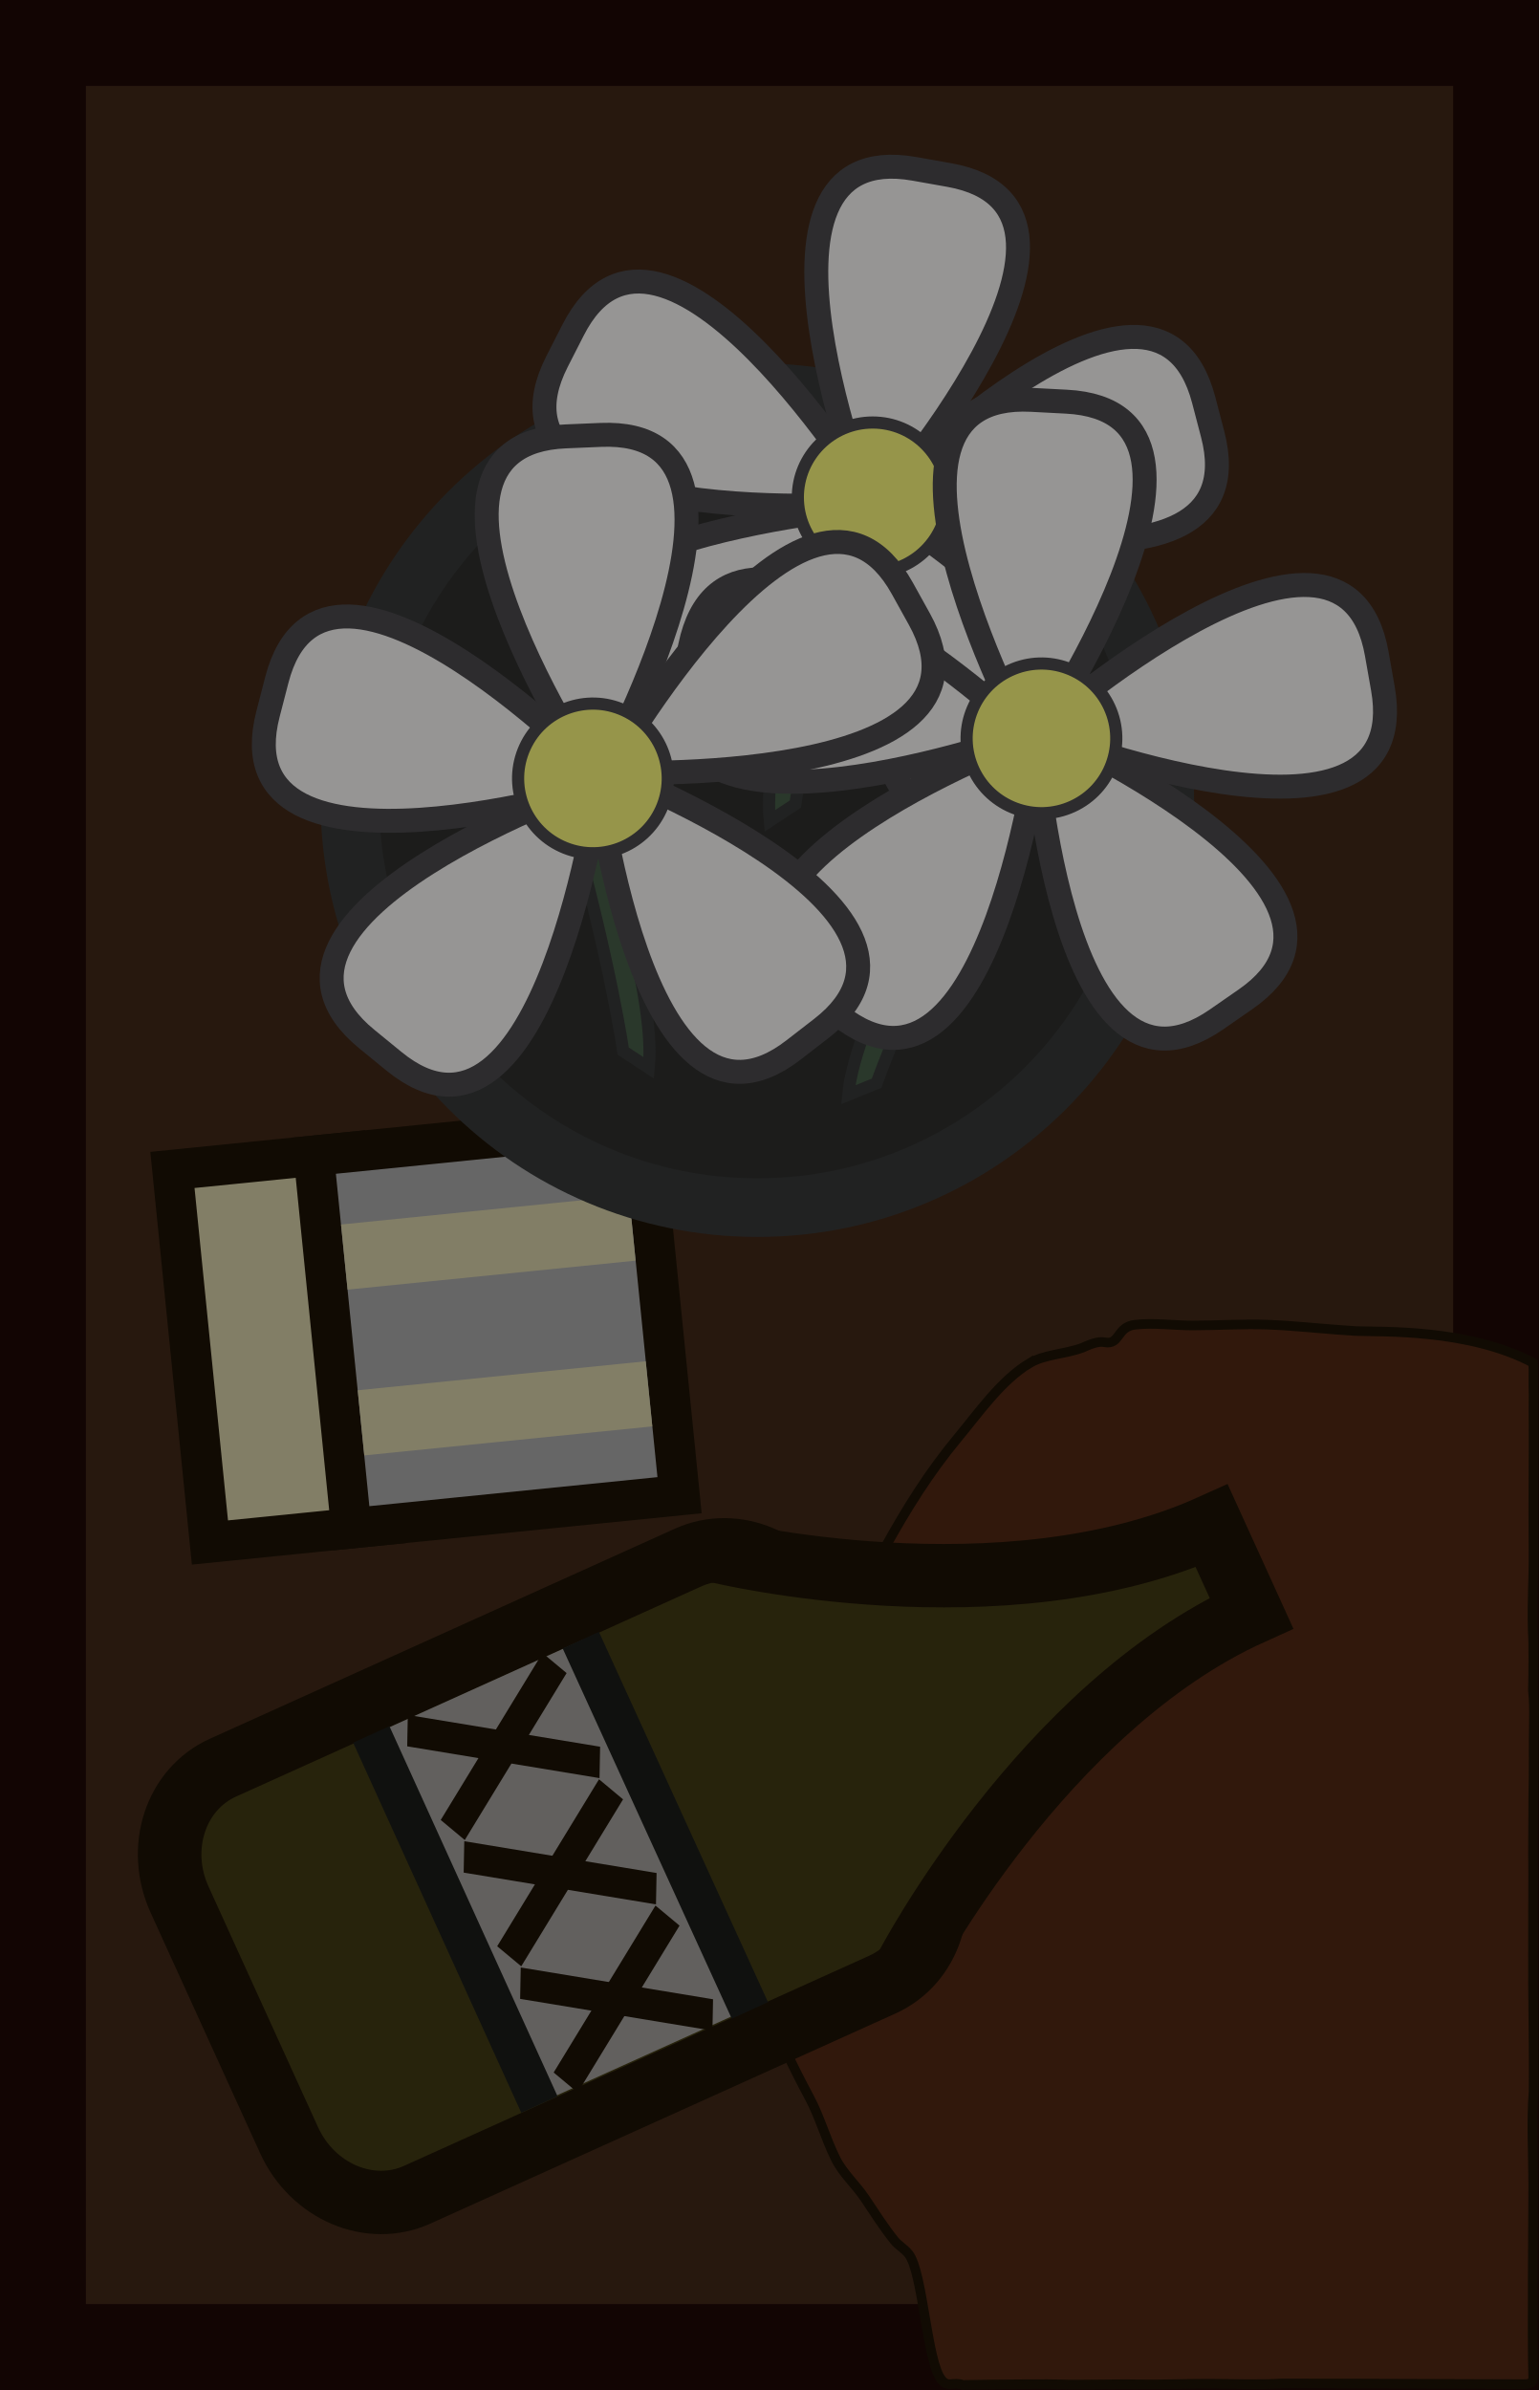
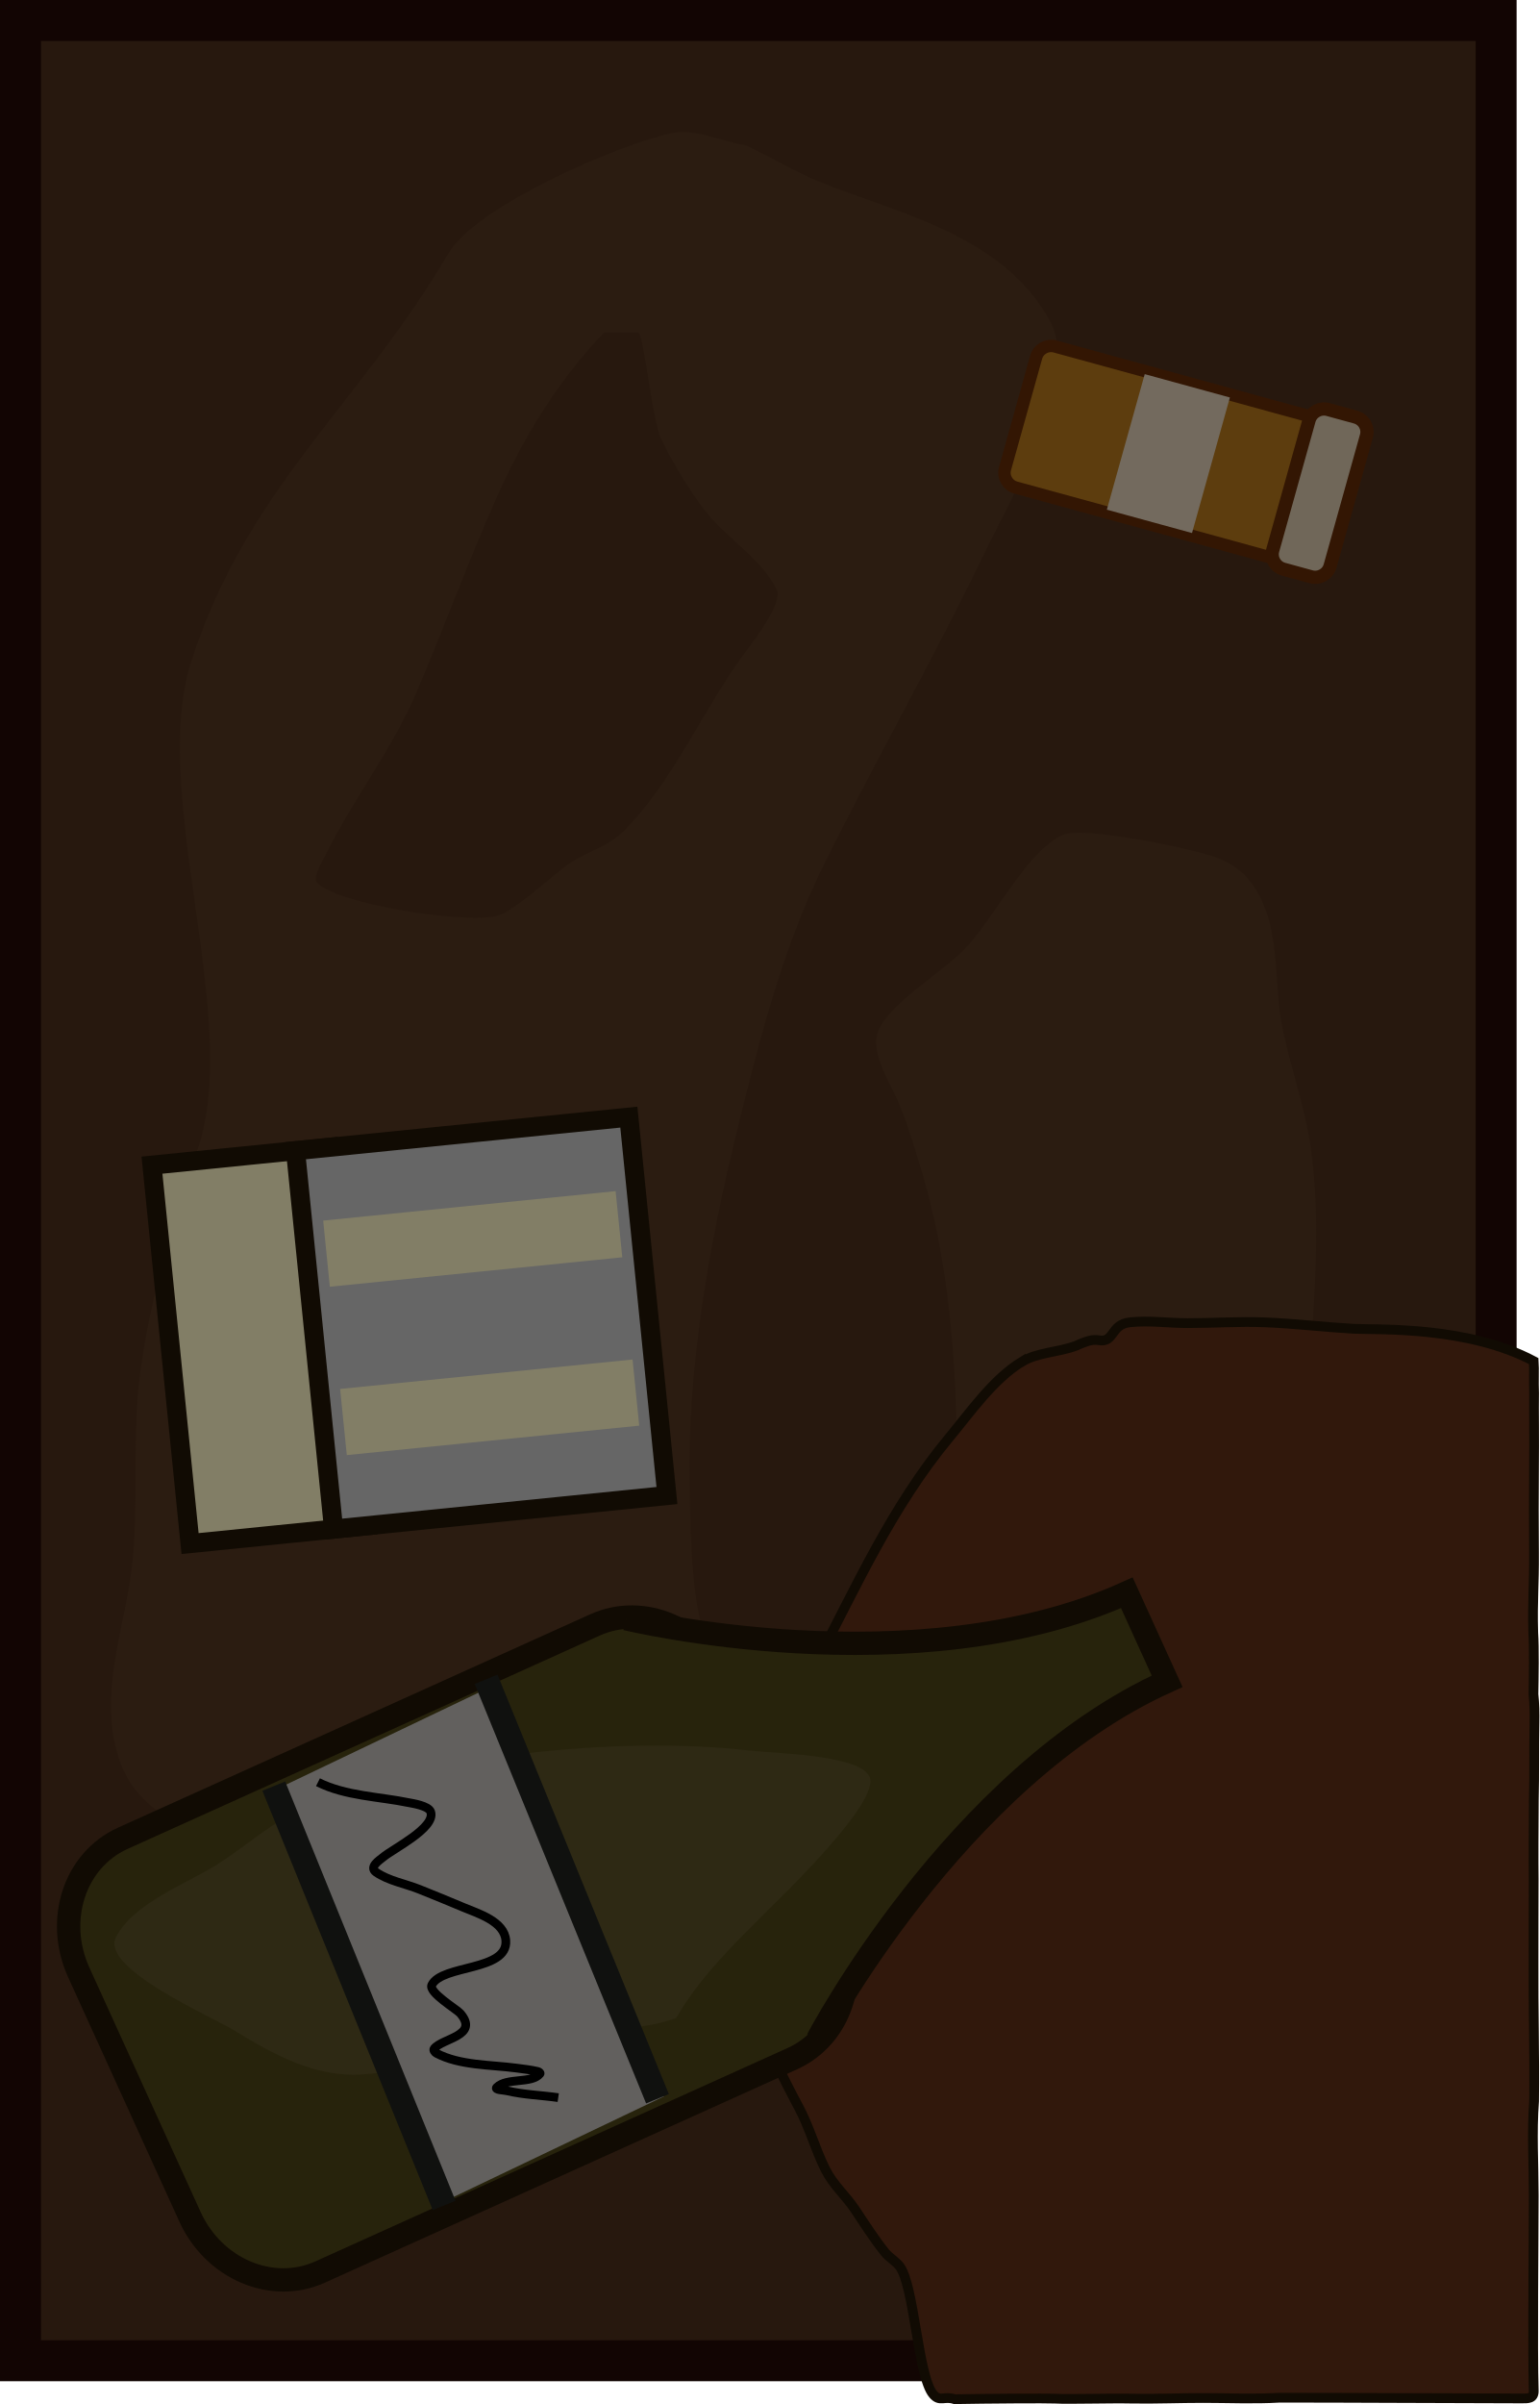
- <svg xmlns="http://www.w3.org/2000/svg" width="64.209mm" height="99.7mm" viewBox="0 0 64.209 99.7" version="1.1" id="svg1">
+ <svg xmlns="http://www.w3.org/2000/svg" width="63.245mm" height="98.735mm" viewBox="0 0 63.245 98.735" version="1.1" id="svg1">
  <defs id="defs1" />
-   <g id="layer1" transform="translate(-59.34738,-78.20311)">
-     <rect style="fill:#27180e;fill-rule:evenodd;stroke:#120503;stroke-width:3.584;stroke-dasharray:none" id="rect1" width="60.625" height="96.116" x="61.139" y="79.995" />
+   <g id="layer1" transform="translate(-60.29738,-79.15311)">
+     <rect style="fill:#27180e;fill-rule:evenodd;stroke:#120503;stroke-width:1.684;stroke-dasharray:none" id="rect1" width="60.625" height="96.116" x="61.139" y="79.995" />
+     <path style="fill:#2b1c11;fill-opacity:1;fill-rule:evenodd;stroke:none;stroke-width:1.684;stroke-dasharray:none;stroke-opacity:1" d="m 90.909,85.116 c -1.023,-0.162 -2.055,-0.711 -3.07,-0.485 -2.197,0.49 -7.971,2.982 -9.116,4.925 -3.704,6.285 -8.245,9.613 -10.56,16.737 -1.766,5.434 2.091,14.655 0.256,20.062 -1.026,3.022 -1.975,6.11 -2.383,9.358 -0.297,2.361 -0.071,4.964 -0.276,7.381 -0.236,2.784 -1.562,5.686 -0.494,8.509 0.657,1.736 2.207,2.402 3.56,3.158 0.971,0.542 5.257,2.699 6.406,2.566 2.253,-0.261 5.306,-3.71 7.427,-4.954 1.683,-0.987 4.736,-1.788 6.066,-3.117 1.09,-1.089 0.337,-3.187 0.157,-4.533 -0.199,-1.483 -0.226,-3.145 -0.253,-4.643 -0.085,-4.761 0.777,-9.671 1.888,-14.235 0.905,-3.719 1.917,-7.708 3.577,-11.071 2.155,-4.368 4.564,-8.566 6.672,-12.951 0.925,-1.924 3.943,-7.093 2.688,-9.445 -1.924,-3.604 -6.395,-4.493 -9.524,-5.775 -1.034,-0.423 -1.986,-1.022 -3.02,-1.488 z" id="path12" />
    <g id="g84" transform="rotate(-95.74905,25.36756,108.7978)">
-       <rect style="fill:#827e66;fill-opacity:1;fill-rule:evenodd;stroke:#110b03;stroke-width:1.684;stroke-dasharray:none;stroke-opacity:1" id="rect80" width="15.62" height="7.32" x="-12.495" y="147.94" />
-       <rect style="fill:#666666;fill-opacity:1;fill-rule:evenodd;stroke:#110b03;stroke-width:1.684;stroke-dasharray:none;stroke-opacity:1" id="rect81" width="15.62" height="13.764" x="-12.495" y="153.867" />
+       <rect style="fill:#827e66;fill-opacity:1;fill-rule:evenodd;stroke:#110b03;stroke-width:0.784;stroke-dasharray:none;stroke-opacity:1" id="rect80" width="15.62" height="7.32" x="-12.495" y="147.94" />
+       <rect style="fill:#666666;fill-opacity:1;fill-rule:evenodd;stroke:#110b03;stroke-width:0.784;stroke-dasharray:none;stroke-opacity:1" id="rect81" width="15.62" height="13.764" x="-12.495" y="153.867" />
      <g id="g83" transform="matrix(0.4690336,0,0,0.4415934,-6.273926,93.13265)" style="stroke-width:2.197">
        <rect style="fill:#827e66;fill-opacity:1;fill-rule:evenodd;stroke:none;stroke-width:3.7;stroke-dasharray:none;stroke-opacity:1" id="rect82" width="5.821" height="27.344" x="-6.931" y="139.445" />
        <rect style="fill:#827e66;fill-opacity:1;fill-rule:evenodd;stroke:none;stroke-width:3.7;stroke-dasharray:none;stroke-opacity:1" id="rect83" width="5.821" height="27.344" x="7.886" y="139.445" />
      </g>
    </g>
-     <g id="g44" transform="matrix(2.535654,0,0,2.535654,-1.491248,-205.5256)">
-       <circle style="fill:#1c1c1b;fill-opacity:1;fill-rule:evenodd;stroke:#212222;stroke-width:0.964;stroke-dasharray:none;stroke-opacity:1" id="path44" cx="36.453" cy="125.059" r="6.704" />
-       <path style="fill:#2a382b;fill-opacity:1;fill-rule:evenodd;stroke:#212222;stroke-width:0.2;stroke-dasharray:none;stroke-opacity:1" d="m 33.764,125.241 c 0,0 1.038,2.909 0.904,4.224 l -0.421,-0.277 c 0,0 -0.206,-1.45 -0.886,-3.884 z" id="path42" />
-       <path style="fill:#2a382b;fill-opacity:1;fill-rule:evenodd;stroke:#212222;stroke-width:0.2;stroke-dasharray:none;stroke-opacity:1" d="m 37.562,121.177 c 0,0 -1.038,2.909 -0.904,4.224 l 0.421,-0.277 c 0,0 0.206,-1.45 0.886,-3.884 z" id="path43" />
-       <path style="fill:#2a382b;fill-opacity:1;fill-rule:evenodd;stroke:#212222;stroke-width:0.2;stroke-dasharray:none;stroke-opacity:1" d="m 39.658,125.938 c 0,0 -1.585,2.651 -1.709,3.968 l 0.467,-0.19 c 0,0 0.484,-1.382 1.625,-3.638 z" id="path7" />
-       <g id="g6" transform="translate(-0.06206247,-13.63333)">
-         <path style="fill:#969594;fill-opacity:1;fill-rule:evenodd;stroke:#2d2c2e;stroke-width:0.394;stroke-dasharray:none;stroke-opacity:1" d="m 39.102,128.307 c -3.159,-0.56 -0.714,5.685 -0.714,5.685 0,0 4.441,-5.024 1.282,-5.584 z" id="path1" />
-         <path style="fill:#969594;fill-opacity:1;fill-rule:evenodd;stroke:#2d2c2e;stroke-width:0.394;stroke-dasharray:none;stroke-opacity:1" d="m 40.587,138.841 c -2.842,1.488 -2.398,-5.204 -2.398,-5.204 0,0 5.751,3.448 2.909,4.936 z" id="path2" />
-         <path style="fill:#969594;fill-opacity:1;fill-rule:evenodd;stroke:#2d2c2e;stroke-width:0.394;stroke-dasharray:none;stroke-opacity:1" d="m 33.22,131.477 c -1.453,2.86 5.233,2.334 5.233,2.334 0,0 -3.519,-5.709 -4.971,-2.848 z" id="path3" />
-         <path style="fill:#969594;fill-opacity:1;fill-rule:evenodd;stroke:#2d2c2e;stroke-width:0.394;stroke-dasharray:none;stroke-opacity:1" d="m 33.793,137.502 c 1.903,2.583 4.436,-3.626 4.436,-3.626 0,0 -6.681,0.579 -4.778,3.162 z" id="path4" />
-         <path style="fill:#969594;fill-opacity:1;fill-rule:evenodd;stroke:#2d2c2e;stroke-width:0.394;stroke-dasharray:none;stroke-opacity:1" d="m 43.86,132.111 c -0.813,-3.103 -5.462,1.73 -5.462,1.73 0,0 6.422,1.931 5.608,-1.172 z" id="path5" />
-         <circle style="fill:#96954a;fill-opacity:1;fill-rule:evenodd;stroke:#2d2c2e;stroke-width:0.2;stroke-dasharray:none;stroke-opacity:1" id="path6" cx="38.413" cy="133.711" r="1.231" />
-       </g>
-       <g id="g36" transform="matrix(0.9087275,-0.4173899,-0.4173899,-0.9087275,62.03068,261.5829)">
-         <path style="fill:#969594;fill-opacity:1;fill-rule:evenodd;stroke:#2d2c2e;stroke-width:0.394;stroke-dasharray:none;stroke-opacity:1" d="m 39.102,128.307 c -3.159,-0.56 -0.714,5.685 -0.714,5.685 0,0 4.441,-5.024 1.282,-5.584 z" id="path32" />
-         <path style="fill:#969594;fill-opacity:1;fill-rule:evenodd;stroke:#2d2c2e;stroke-width:0.394;stroke-dasharray:none;stroke-opacity:1" d="m 40.587,138.841 c -2.842,1.488 -2.398,-5.204 -2.398,-5.204 0,0 5.751,3.448 2.909,4.936 z" id="path33" />
-         <path style="fill:#969594;fill-opacity:1;fill-rule:evenodd;stroke:#2d2c2e;stroke-width:0.394;stroke-dasharray:none;stroke-opacity:1" d="m 33.22,131.477 c -1.453,2.86 5.233,2.334 5.233,2.334 0,0 -3.519,-5.709 -4.971,-2.848 z" id="path34" />
-         <path style="fill:#969594;fill-opacity:1;fill-rule:evenodd;stroke:#2d2c2e;stroke-width:0.394;stroke-dasharray:none;stroke-opacity:1" d="m 33.793,137.502 c 1.903,2.583 4.436,-3.626 4.436,-3.626 0,0 -6.681,0.579 -4.778,3.162 z" id="path35" />
-         <path style="fill:#969594;fill-opacity:1;fill-rule:evenodd;stroke:#2d2c2e;stroke-width:0.394;stroke-dasharray:none;stroke-opacity:1" d="m 43.86,132.111 c -0.813,-3.103 -5.462,1.73 -5.462,1.73 0,0 6.422,1.931 5.608,-1.172 z" id="path36" />
-         <circle style="fill:#96954a;fill-opacity:1;fill-rule:evenodd;stroke:#2d2c2e;stroke-width:0.2;stroke-dasharray:none;stroke-opacity:1" id="circle36" cx="38.413" cy="133.711" r="1.231" />
-       </g>
-       <g id="g41" transform="matrix(-0.4161011,0.9093183,0.9093183,0.4161011,-71.85345,34.13517)">
-         <path style="fill:#969594;fill-opacity:1;fill-rule:evenodd;stroke:#2d2c2e;stroke-width:0.394;stroke-dasharray:none;stroke-opacity:1" d="m 39.102,128.307 c -3.159,-0.56 -0.714,5.685 -0.714,5.685 0,0 4.441,-5.024 1.282,-5.584 z" id="path37" />
-         <path style="fill:#969594;fill-opacity:1;fill-rule:evenodd;stroke:#2d2c2e;stroke-width:0.394;stroke-dasharray:none;stroke-opacity:1" d="m 40.587,138.841 c -2.842,1.488 -2.398,-5.204 -2.398,-5.204 0,0 5.751,3.448 2.909,4.936 z" id="path38" />
-         <path style="fill:#969594;fill-opacity:1;fill-rule:evenodd;stroke:#2d2c2e;stroke-width:0.394;stroke-dasharray:none;stroke-opacity:1" d="m 33.22,131.477 c -1.453,2.86 5.233,2.334 5.233,2.334 0,0 -3.519,-5.709 -4.971,-2.848 z" id="path39" />
-         <path style="fill:#969594;fill-opacity:1;fill-rule:evenodd;stroke:#2d2c2e;stroke-width:0.394;stroke-dasharray:none;stroke-opacity:1" d="m 33.793,137.502 c 1.903,2.583 4.436,-3.626 4.436,-3.626 0,0 -6.681,0.579 -4.778,3.162 z" id="path40" />
-         <path style="fill:#969594;fill-opacity:1;fill-rule:evenodd;stroke:#2d2c2e;stroke-width:0.394;stroke-dasharray:none;stroke-opacity:1" d="m 43.86,132.111 c -0.813,-3.103 -5.462,1.73 -5.462,1.73 0,0 6.422,1.931 5.608,-1.172 z" id="path41" />
-         <circle style="fill:#96954a;fill-opacity:1;fill-rule:evenodd;stroke:#2d2c2e;stroke-width:0.2;stroke-dasharray:none;stroke-opacity:1" id="circle41" cx="38.413" cy="133.711" r="1.231" />
-       </g>
-     </g>
+     <path style="fill:#2b1c11;fill-opacity:1;fill-rule:evenodd;stroke:none;stroke-width:1.168;stroke-dasharray:none;stroke-opacity:1" d="m 106.844,164.622 c 0.714,-0.081 1.506,0.096 2.142,-0.243 1.379,-0.734 2.101,-2.822 2.508,-4.333 1.316,-4.887 1.703,-10.15 1.936,-15.343 0.178,-3.961 0.61,-7.86 0.838,-11.815 0.128,-2.21 0.192,-4.451 -0.134,-6.698 -0.238,-1.634 -0.869,-3.333 -1.179,-4.987 -0.356,-1.905 -0.005,-4.091 -1.241,-5.782 -0.76,-1.04 -1.919,-1.199 -2.964,-1.454 -0.749,-0.184 -4.014,-0.834 -4.758,-0.533 -1.458,0.59 -2.863,3.461 -4.052,4.685 -0.943,0.971 -2.837,2.07 -3.481,3.205 -0.528,0.93 0.363,2.194 0.732,3.06 0.407,0.955 0.732,2.062 1.027,3.058 0.936,3.168 1.267,6.611 1.366,9.868 0.081,2.654 0.141,5.509 -0.348,8.064 -0.635,3.319 -1.471,6.572 -2.07,9.893 -0.263,1.457 -1.327,5.472 -0.053,6.813 1.952,2.055 5.106,1.824 7.436,2.103 0.77,0.092 1.517,0.316 2.294,0.437 z" id="path27" />
    <path style="fill:#31180c;fill-opacity:1;fill-rule:evenodd;stroke:#110b03;stroke-width:0.4;stroke-dasharray:none;stroke-opacity:1" d="m 102.278,135.081 c -1.177,0.719 -2.117,2.074 -2.977,3.109 -2.376,2.86 -3.838,6.162 -5.556,9.426 -0.833,1.583 -1.677,3.132 -2.414,4.763 -0.391,0.865 -1.051,1.796 -1.224,2.745 -0.42,2.311 0.54,4.432 1.224,6.582 0.447,1.404 1.096,2.708 1.786,4.002 0.436,0.817 0.679,1.722 1.091,2.547 0.316,0.633 0.838,1.075 1.224,1.654 0.389,0.584 0.779,1.197 1.224,1.753 0.171,0.213 0.419,0.342 0.595,0.562 0.607,0.759 0.756,4.533 1.386,5.268 0.276,0.322 0.453,0.055 0.883,0.199 1.277,-0.024 3.796,-0.042 4.128,-0.023 0.583,0.033 2.15,-0.022 3.232,0 0.98,0.013 1.881,-0.026 2.851,-0.026 1.026,0 2.098,0.049 3.123,-0.012 2.016,-0.005 7.954,0.029 9.941,0.029 0.283,0 0.525,0.02 0.514,-0.32 -0.053,-1.69 3.5e-4,-6.218 3.5e-4,-8.016 0,-1.287 -0.084,-2.593 0.015,-3.874 0.024,-1.908 -0.034,-3.803 -0.023,-5.689 0.006,-1.17 -0.004,-2.331 0.006,-3.44 -0.01,-0.676 -0.002,-2.231 0.006,-3.232 0.028,-1.062 0.004,-2.145 0.026,-3.169 0.008,-0.383 10e-4,-0.8 -0.041,-1.183 0.012,-0.679 0.034,-1.911 -0.009,-2.532 -0.036,-1.33 0.041,-1.951 0.032,-3.256 -0.008,-1.242 -0.013,-2.338 0,-3.503 0.008,-0.717 0.003,-1.092 0.003,-1.747 -6e-5,-0.436 -0.008,-1.031 0,-1.334 -0.02,-0.476 0.009,-0.967 -0.015,-1.309 -2.698,-1.433 -6.33,-1.283 -7.406,-1.327 -1.212,-0.071 -2.423,-0.216 -3.638,-0.265 -1.055,-0.042 -2.118,0.033 -3.175,0.033 -0.781,0 -1.601,-0.12 -2.381,-0.033 -0.794,0.088 -0.616,0.852 -1.273,0.735 -0.216,-0.038 -0.433,6.3e-4 -0.934,0.228 -0.765,0.281 -1.584,0.267 -2.224,0.658 z" id="path78" />
-     <g id="g80" transform="matrix(1.290277,0.8728538,-0.8728538,1.290277,185.0476,-76.24458)">
-       <g id="g68" transform="matrix(0.4200542,0.2568846,-0.2582587,0.419567,50.59379,106.9583)" style="fill:#27230c;fill-opacity:1;stroke-width:3.452;stroke-dasharray:none">
-         <rect style="fill:#27230c;fill-opacity:1;fill-rule:evenodd;stroke:#110b03;stroke-width:3.452;stroke-dasharray:none;stroke-opacity:1" id="rect63" width="25.517" height="37.972" x="7.279" y="96.723" ry="5.114" rx="5.569" />
-         <path style="fill:#27230c;fill-opacity:1;fill-rule:evenodd;stroke:#110b03;stroke-width:3.452;stroke-dasharray:none;stroke-opacity:1" d="m 7.663,100.188 c 0,0 9.773,-12.511 9.773,-24.972 h 5.208 c 0,12.46 9.773,24.972 9.773,24.972" id="path63" />
-       </g>
-       <g id="g78">
-         <g id="g79">
-           <rect style="fill:#62605e;fill-opacity:1;fill-rule:evenodd;stroke:none;stroke-width:1.086;stroke-dasharray:none;stroke-opacity:1" id="rect64" width="10.829" height="6.045" x="103.585" y="118.505" transform="matrix(0.8531147,0.5217234,-0.5241911,0.8516007,0,0)" />
-           <path style="fill:none;fill-opacity:1;fill-rule:evenodd;stroke:#10110f;stroke-width:1.067;stroke-dasharray:none;stroke-opacity:1" d="m 26.211,154.997 9.306,5.675" id="path64" />
-           <path style="fill:none;fill-opacity:1;fill-rule:evenodd;stroke:#10110f;stroke-width:1.067;stroke-dasharray:none;stroke-opacity:1" d="m 22.978,160.232 9.283,5.686" id="path65" />
+     <g id="g77" transform="matrix(0.635962,1.422055,-1.422055,0.635962,294.0968,19.06942)" style="stroke-width:0.615;stroke-dasharray:none">
+       <g id="g76" style="stroke-width:0.615;stroke-dasharray:none">
+         <g id="g71" style="stroke-width:2.178;stroke-dasharray:none" transform="matrix(0.3073679,-0.00223292,0.00264707,0.2592765,7.74059,126.9765)">
+           <g id="g70" style="stroke-width:2.178;stroke-dasharray:none" />
        </g>
-       </g>
-       <g id="g77" transform="rotate(31.82737,26.04449,167.5305)">
-         <g id="g76">
-           <g id="g71" style="stroke-width:2.834;stroke-dasharray:none" transform="matrix(0.3073679,-0.00223292,0.00264707,0.2592765,7.74059,126.9765)">
-             <path style="fill:#27230c;fill-opacity:1;fill-rule:evenodd;stroke:#110b03;stroke-width:2.834;stroke-dasharray:none;stroke-opacity:1" d="M 47.884,118.776 38.372,135.487" id="path69" />
-             <g id="g70" style="stroke-width:2.834;stroke-dasharray:none">
-               <path style="fill:#27230c;fill-opacity:1;fill-rule:evenodd;stroke:#110b03;stroke-width:2.834;stroke-dasharray:none;stroke-opacity:1" d="m 38.372,118.77 9.512,16.723" id="path70" />
-             </g>
-           </g>
-           <g id="g73" style="stroke-width:2.834;stroke-dasharray:none" transform="matrix(0.3073679,-0.00223292,0.00264707,0.2592765,15.14893,126.9765)">
-             <path style="fill:#27230c;fill-opacity:1;fill-rule:evenodd;stroke:#110b03;stroke-width:2.834;stroke-dasharray:none;stroke-opacity:1" d="M 47.884,118.776 38.372,135.487" id="path71" />
-             <g id="g72" style="stroke-width:2.834;stroke-dasharray:none">
-               <path style="fill:#27230c;fill-opacity:1;fill-rule:evenodd;stroke:#110b03;stroke-width:2.834;stroke-dasharray:none;stroke-opacity:1" d="m 38.372,118.77 9.512,16.723" id="path72" />
-             </g>
-           </g>
-           <g id="g75" style="stroke-width:2.834;stroke-dasharray:none" transform="matrix(0.3073679,-0.00223292,0.00264707,0.2592765,11.44476,126.9765)">
-             <path style="fill:#27230c;fill-opacity:1;fill-rule:evenodd;stroke:#110b03;stroke-width:2.834;stroke-dasharray:none;stroke-opacity:1" d="M 47.884,118.776 38.372,135.487" id="path73" />
-             <g id="g74" style="stroke-width:2.834;stroke-dasharray:none">
-               <path style="fill:#27230c;fill-opacity:1;fill-rule:evenodd;stroke:#110b03;stroke-width:2.834;stroke-dasharray:none;stroke-opacity:1" d="m 38.372,118.77 9.512,16.723" id="path74" />
-             </g>
-           </g>
+         <g id="g73" style="stroke-width:2.178;stroke-dasharray:none" transform="matrix(0.3073679,-0.00223292,0.00264707,0.2592765,15.14893,126.9765)">
+           <g id="g72" style="stroke-width:2.178;stroke-dasharray:none" />
+         </g>
+         <g id="g75" style="stroke-width:2.178;stroke-dasharray:none" transform="matrix(0.3073679,-0.00223292,0.00264707,0.2592765,11.44476,126.9765)">
+           <g id="g74" style="stroke-width:2.178;stroke-dasharray:none" />
        </g>
      </g>
    </g>
+     <g id="g28" transform="translate(-3.307292,2.711979)">
+       <g id="g68" transform="matrix(0.3177633,0.6980982,-0.6994458,0.3159353,156.9686,105.9223)" style="fill:#27230c;fill-opacity:1;stroke-width:1.249;stroke-dasharray:none">
+         <rect style="fill:#27230c;fill-opacity:1;fill-rule:evenodd;stroke:#110b03;stroke-width:1.249;stroke-dasharray:none;stroke-opacity:1" id="rect63" width="25.517" height="37.972" x="7.279" y="96.723" ry="5.114" rx="5.569" />
+         <path style="fill:#27230c;fill-opacity:1;fill-rule:evenodd;stroke:#110b03;stroke-width:1.249;stroke-dasharray:none;stroke-opacity:1" d="m 7.663,100.188 c 0,0 9.773,-12.511 9.773,-24.972 h 5.208 c 0,12.46 9.773,24.972 9.773,24.972" id="path63" />
+       </g>
+       <path style="fill:#2e2914;fill-opacity:1;fill-rule:evenodd;stroke:none;stroke-width:0.958;stroke-dasharray:none;stroke-opacity:1" d="m 91.386,159.322 c 0.973,-1.697 2.453,-3.115 3.836,-4.498 0.507,-0.507 4.601,-4.425 4.101,-5.424 -0.452,-0.904 -3.947,-0.947 -4.895,-1.058 -5.376,-0.632 -13.441,0.182 -18.389,2.381 -1.254,0.557 -2.295,1.509 -3.44,2.249 -1.253,0.811 -3.519,1.614 -4.233,3.043 -0.642,1.284 4.007,3.282 4.895,3.836 4.451,2.782 5.674,1.832 10.451,0.529 0.705,-0.192 1.382,-0.448 2.117,-0.529 1.852,-0.206 3.793,0.132 5.556,-0.529 z" id="path28" />
+       <g id="g78" style="stroke-width:0.615;stroke-dasharray:none" transform="matrix(1.290277,0.8728538,-0.8728538,1.290277,185.0476,-76.24458)">
+         <g id="g79" style="stroke-width:0.615;stroke-dasharray:none">
+           <rect style="fill:#62605e;fill-opacity:1;fill-rule:evenodd;stroke:none;stroke-width:0.654;stroke-dasharray:none;stroke-opacity:1" id="rect64" width="11.722" height="6.307" x="100.628" y="116.217" transform="matrix(0.8421403,0.5392585,-0.5058881,0.8625991,0,0)" />
+           <path style="fill:none;fill-opacity:1;fill-rule:evenodd;stroke:#10110f;stroke-width:0.649;stroke-dasharray:none;stroke-opacity:1" d="m 25.775,154.354 9.94,6.627" id="path64" />
+           <path style="fill:none;fill-opacity:1;fill-rule:evenodd;stroke:#10110f;stroke-width:0.649;stroke-dasharray:none;stroke-opacity:1" d="m 22.714,159.824 9.916,6.639" id="path65" />
+         </g>
+       </g>
+       <path style="fill:none;fill-rule:evenodd;stroke:#000000;stroke-width:0.358;stroke-dasharray:none;stroke-opacity:1" d="m 76.668,149.639 c 1.143,0.571 2.502,0.585 3.742,0.842 0.111,0.023 0.804,0.121 0.889,0.374 0.218,0.655 -1.542,1.513 -1.964,1.871 -0.121,0.103 -0.588,0.393 -0.281,0.608 0.5,0.35 1.22,0.479 1.777,0.702 0.61,0.244 1.218,0.493 1.824,0.748 0.582,0.245 1.674,0.567 1.731,1.356 0.09,1.265 -2.62,0.983 -3.04,1.824 -0.152,0.305 1.022,0.998 1.169,1.169 0.792,0.924 -0.738,1.016 -1.076,1.45 -0.043,0.055 0.032,0.154 0.094,0.187 0.957,0.507 2.229,0.469 3.274,0.608 0.297,0.04 0.597,0.071 0.889,0.14 0.043,0.01 0.121,0.059 0.094,0.093 -0.336,0.42 -1.367,0.15 -1.777,0.561 -0.105,0.105 0.277,0.106 0.421,0.14 0.7,0.165 1.4,0.18 2.105,0.281" id="path8" />
+     </g>
+     <path style="fill:#27180e;fill-opacity:1;fill-rule:evenodd;stroke:none;stroke-width:1.419;stroke-dasharray:none;stroke-opacity:1" d="m 85.114,92.811 c -1.877,1.96 -3.307,4.288 -4.414,6.779 -1.178,2.65 -2.179,5.4 -3.31,8.04 -0.974,2.274 -2.538,4.289 -3.626,6.463 -0.142,0.284 -0.61,1.056 -0.473,1.261 0.585,0.878 6.034,1.763 7.409,1.419 0.687,-0.172 2.215,-1.582 2.838,-2.049 0.792,-0.594 1.704,-0.759 2.365,-1.419 2.092,-2.092 3.289,-5.069 5.045,-7.409 0.3,-0.4 1.528,-1.988 1.261,-2.522 -0.672,-1.344 -2.087,-2.1 -2.995,-3.31 -0.675,-0.9 -1.222,-1.814 -1.734,-2.838 -0.399,-0.799 -0.704,-4.172 -0.946,-4.414" id="path29" />
+     <g id="g31" transform="matrix(-0.09672219,0.3460928,-0.3479954,-0.09540316,131.8428,149.4448)" style="stroke-width:2.308">
+       <rect style="fill:#5d3d0e;fill-opacity:1;fill-rule:evenodd;stroke:#331603;stroke-width:1.414;stroke-dasharray:none;stroke-opacity:1" id="rect29" width="16.74" height="33.892" x="-129.709" y="84.938" ry="1.763" />
+       <rect style="fill:#706759;fill-opacity:1;fill-rule:evenodd;stroke:#331603;stroke-width:1.511;stroke-dasharray:none;stroke-opacity:1" id="rect30" width="18.947" height="6.776" x="-131.011" y="80.197" ry="1.767" />
+       <rect style="fill:#736a5e;fill-opacity:1;fill-rule:evenodd;stroke:none;stroke-width:1.385;stroke-dasharray:none;stroke-opacity:1" id="rect31" width="16.085" height="10.054" x="-129.37" y="96.351" ry="0" />
+     </g>
  </g>
</svg>
